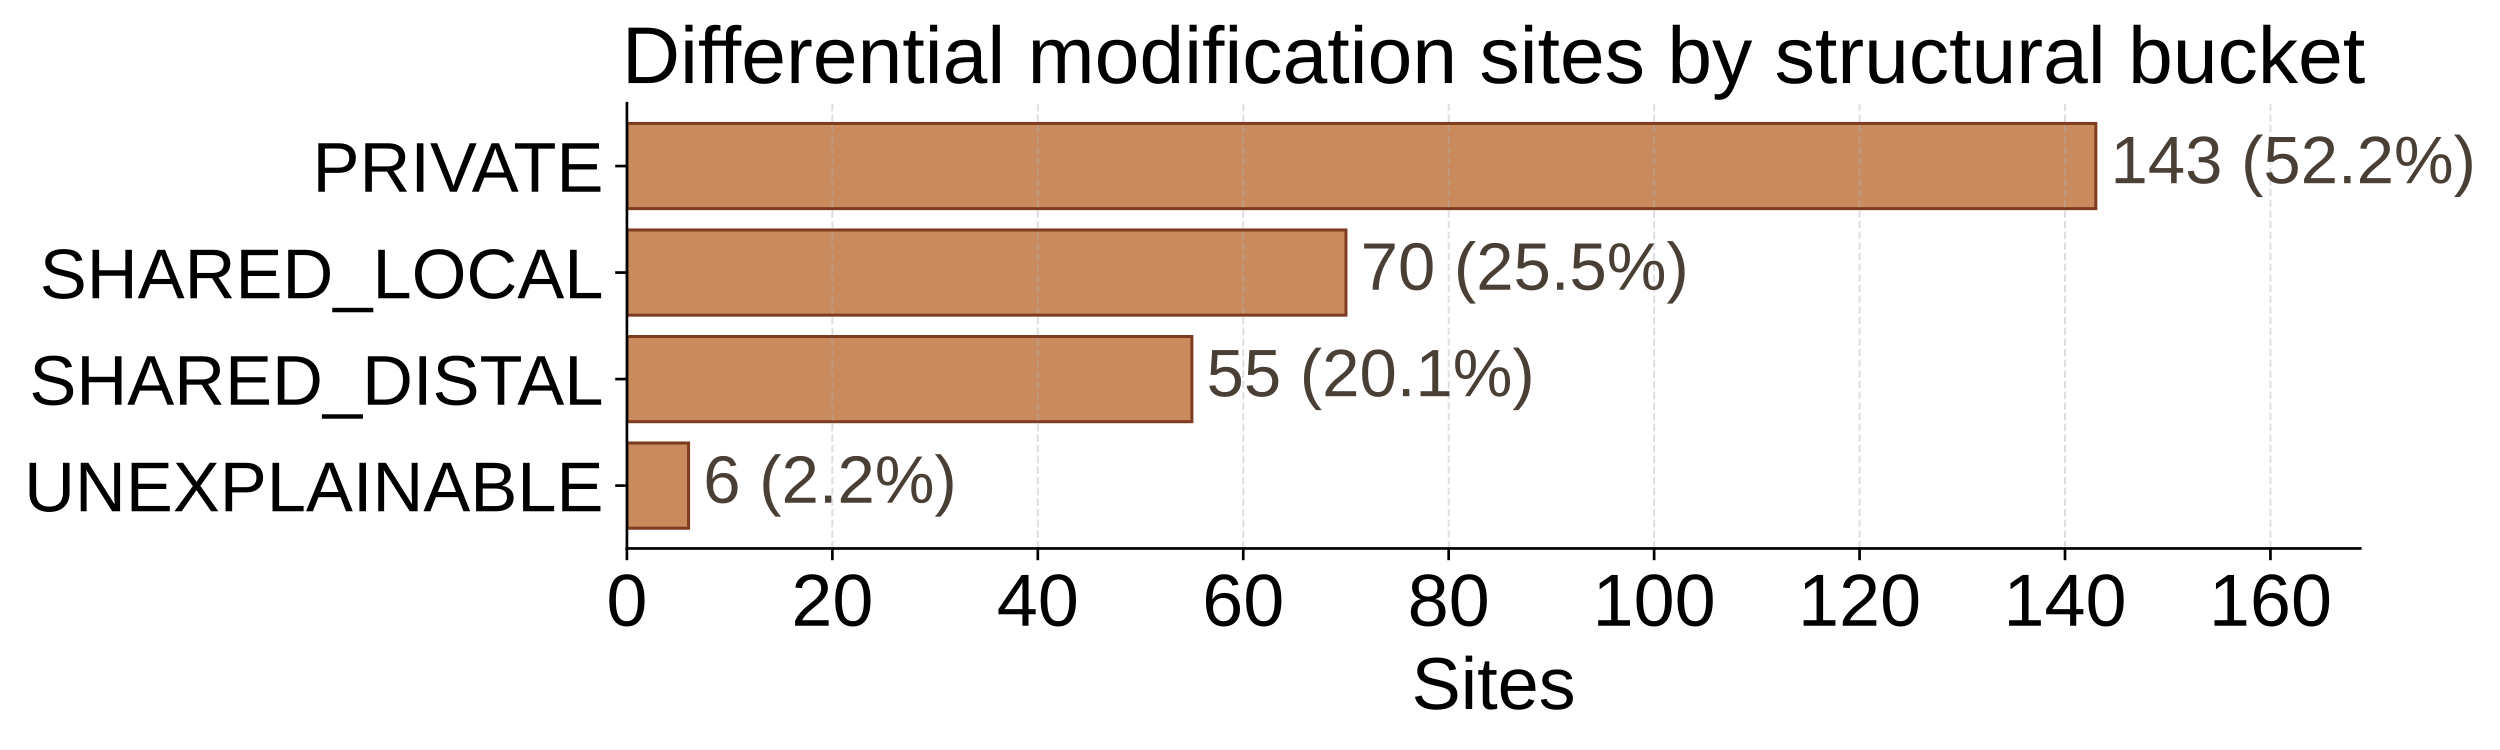
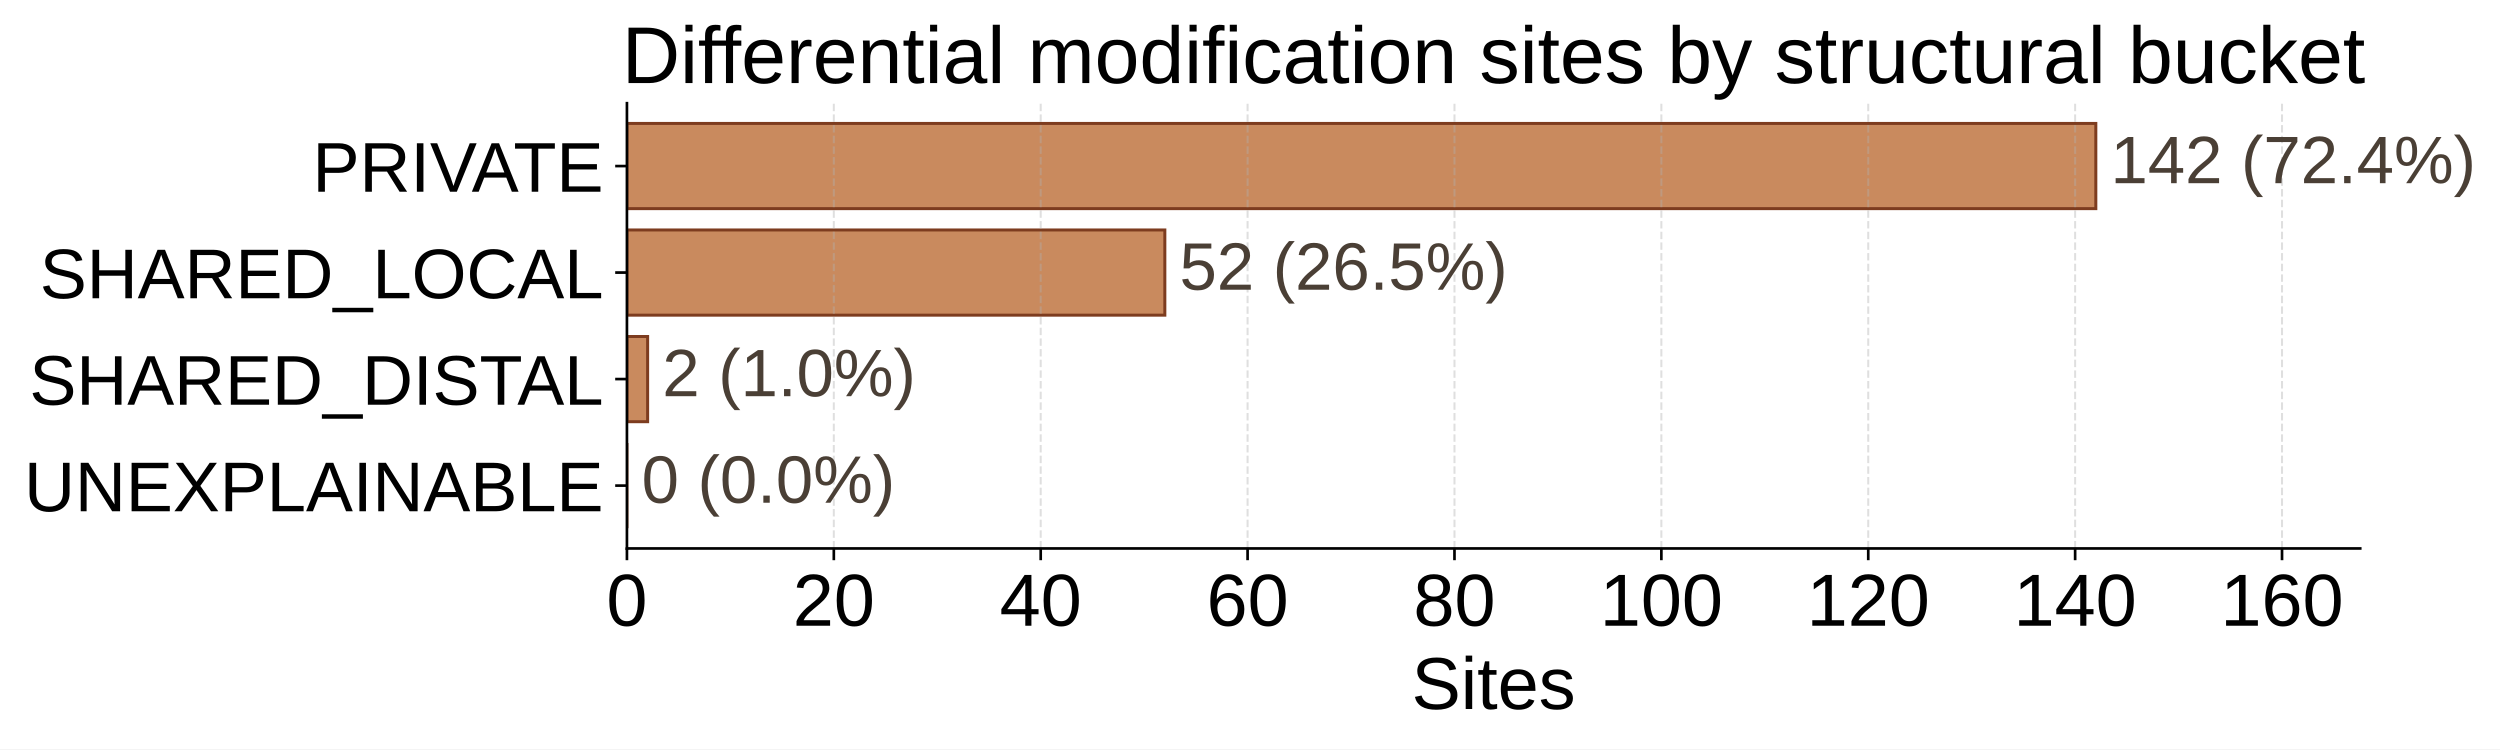
<svg xmlns="http://www.w3.org/2000/svg" xmlns:xlink="http://www.w3.org/1999/xlink" width="745.405pt" height="223.398pt" viewBox="0 0 745.405 223.398" version="1.1">
  <defs>
    <style type="text/css">*{stroke-linejoin: round; stroke-linecap: butt}</style>
  </defs>
  <g id="figure_1">
    <g id="patch_1">
      <path d="M -0 223.398  L 745.405 223.398  L 745.405 0  L -0 0  z " style="fill: #ffffff" />
    </g>
    <g id="axes_1">
      <g id="patch_2">
        <path d="M 186.928 163.529  L 703.728 163.529  L 703.728 30.769  L 186.928 30.769  z " style="fill: #ffffff" />
      </g>
      <g id="patch_3">
-         <path d="M 186.928 157.494  L 205.304 157.494  L 205.304 132.086  L 186.928 132.086  z " clip-path="url(#pec518999cf)" style="fill: #c98a5e; stroke: #7d3c1f; stroke-width: 0.9; stroke-linejoin: miter" />
+         <path d="M 186.928 157.494  L 186.928 157.494  L 186.928 132.086  L 186.928 132.086  z " clip-path="url(#pdc3189fb75)" style="fill: #c98a5e; stroke: #7d3c1f; stroke-width: 0.9; stroke-linejoin: miter" />
      </g>
      <g id="patch_4">
-         <path d="M 186.928 125.733  L 355.377 125.733  L 355.377 100.325  L 186.928 100.325  z " clip-path="url(#pec518999cf)" style="fill: #c98a5e; stroke: #7d3c1f; stroke-width: 0.9; stroke-linejoin: miter" />
+         <path d="M 186.928 125.733  L 193.097 125.733  L 193.097 100.325  L 186.928 100.325  z " clip-path="url(#pdc3189fb75)" style="fill: #c98a5e; stroke: #7d3c1f; stroke-width: 0.9; stroke-linejoin: miter" />
      </g>
      <g id="patch_5">
-         <path d="M 186.928 93.973  L 401.317 93.973  L 401.317 68.564  L 186.928 68.564  z " clip-path="url(#pec518999cf)" style="fill: #c98a5e; stroke: #7d3c1f; stroke-width: 0.9; stroke-linejoin: miter" />
+         <path d="M 186.928 93.973  L 347.31 93.973  L 347.31 68.564  L 186.928 68.564  z " clip-path="url(#pdc3189fb75)" style="fill: #c98a5e; stroke: #7d3c1f; stroke-width: 0.9; stroke-linejoin: miter" />
      </g>
      <g id="patch_6">
-         <path d="M 186.928 62.212  L 624.894 62.212  L 624.894 36.803  L 186.928 36.803  z " clip-path="url(#pec518999cf)" style="fill: #c98a5e; stroke: #7d3c1f; stroke-width: 0.9; stroke-linejoin: miter" />
+         <path d="M 186.928 62.212  L 624.894 62.212  L 624.894 36.803  L 186.928 36.803  z " clip-path="url(#pdc3189fb75)" style="fill: #c98a5e; stroke: #7d3c1f; stroke-width: 0.9; stroke-linejoin: miter" />
      </g>
      <g id="matplotlib.axis_1">
        <g id="xtick_1">
          <g id="line2d_1">
-             <path d="M 186.928 163.529  L 186.928 30.769  " clip-path="url(#pec518999cf)" style="fill: none; stroke-dasharray: 2.22,0.96; stroke-dashoffset: 0; stroke: #b0b0b0; stroke-opacity: 0.4; stroke-width: 0.6" />
+             <path d="M 186.928 163.529  L 186.928 30.769  " clip-path="url(#pdc3189fb75)" style="fill: none; stroke-dasharray: 2.22,0.96; stroke-dashoffset: 0; stroke: #b0b0b0; stroke-opacity: 0.4; stroke-width: 0.6" />
          </g>
          <g id="line2d_2">
            <defs>
-               <path id="mb6a5c1fce3" d="M 0 0  L 0 3.5  " style="stroke: #000000; stroke-width: 0.8" />
+               <path id="m3d8fa06ed3" d="M 0 0  L 0 3.5  " style="stroke: #000000; stroke-width: 0.8" />
            </defs>
            <g>
-               <use xlink:href="#mb6a5c1fce3" x="186.928" y="163.529" style="stroke: #000000; stroke-width: 0.8" />
+               <use xlink:href="#m3d8fa06ed3" x="186.928" y="163.529" style="stroke: #000000; stroke-width: 0.8" />
            </g>
          </g>
          <g id="text_1">
            <text style="font-size: 22px; font-family: 'Arial', 'Helvetica', 'Nimbus Sans', 'Liberation Sans', 'Arimo', 'DejaVu Sans', 'Bitstream Vera Sans', 'Computer Modern Sans Serif', 'Lucida Grande', 'Verdana', 'Geneva', 'Lucid', 'Avant Garde', sans-serif; text-anchor: middle" x="186.928" y="186.568" transform="rotate(-0 186.9283 186.5681)">0</text>
          </g>
        </g>
        <g id="xtick_2">
          <g id="line2d_3">
-             <path d="M 248.182 163.529  L 248.182 30.769  " clip-path="url(#pec518999cf)" style="fill: none; stroke-dasharray: 2.22,0.96; stroke-dashoffset: 0; stroke: #b0b0b0; stroke-opacity: 0.4; stroke-width: 0.6" />
+             <path d="M 248.614 163.529  L 248.614 30.769  " clip-path="url(#pdc3189fb75)" style="fill: none; stroke-dasharray: 2.22,0.96; stroke-dashoffset: 0; stroke: #b0b0b0; stroke-opacity: 0.4; stroke-width: 0.6" />
          </g>
          <g id="line2d_4">
            <g>
-               <use xlink:href="#mb6a5c1fce3" x="248.182" y="163.529" style="stroke: #000000; stroke-width: 0.8" />
+               <use xlink:href="#m3d8fa06ed3" x="248.614" y="163.529" style="stroke: #000000; stroke-width: 0.8" />
            </g>
          </g>
          <g id="text_2">
-             <text style="font-size: 22px; font-family: 'Arial', 'Helvetica', 'Nimbus Sans', 'Liberation Sans', 'Arimo', 'DejaVu Sans', 'Bitstream Vera Sans', 'Computer Modern Sans Serif', 'Lucida Grande', 'Verdana', 'Geneva', 'Lucid', 'Avant Garde', sans-serif; text-anchor: middle" x="248.182" y="186.568" transform="rotate(-0 248.1823 186.5681)">20</text>
+             <text style="font-size: 22px; font-family: 'Arial', 'Helvetica', 'Nimbus Sans', 'Liberation Sans', 'Arimo', 'DejaVu Sans', 'Bitstream Vera Sans', 'Computer Modern Sans Serif', 'Lucida Grande', 'Verdana', 'Geneva', 'Lucid', 'Avant Garde', sans-serif; text-anchor: middle" x="248.614" y="186.568" transform="rotate(-0 248.6136 186.5681)">20</text>
          </g>
        </g>
        <g id="xtick_3">
          <g id="line2d_5">
-             <path d="M 309.436 163.529  L 309.436 30.769  " clip-path="url(#pec518999cf)" style="fill: none; stroke-dasharray: 2.22,0.96; stroke-dashoffset: 0; stroke: #b0b0b0; stroke-opacity: 0.4; stroke-width: 0.6" />
+             <path d="M 310.299 163.529  L 310.299 30.769  " clip-path="url(#pdc3189fb75)" style="fill: none; stroke-dasharray: 2.22,0.96; stroke-dashoffset: 0; stroke: #b0b0b0; stroke-opacity: 0.4; stroke-width: 0.6" />
          </g>
          <g id="line2d_6">
            <g>
-               <use xlink:href="#mb6a5c1fce3" x="309.436" y="163.529" style="stroke: #000000; stroke-width: 0.8" />
+               <use xlink:href="#m3d8fa06ed3" x="310.299" y="163.529" style="stroke: #000000; stroke-width: 0.8" />
            </g>
          </g>
          <g id="text_3">
-             <text style="font-size: 22px; font-family: 'Arial', 'Helvetica', 'Nimbus Sans', 'Liberation Sans', 'Arimo', 'DejaVu Sans', 'Bitstream Vera Sans', 'Computer Modern Sans Serif', 'Lucida Grande', 'Verdana', 'Geneva', 'Lucid', 'Avant Garde', sans-serif; text-anchor: middle" x="309.436" y="186.568" transform="rotate(-0 309.4363 186.5681)">40</text>
+             <text style="font-size: 22px; font-family: 'Arial', 'Helvetica', 'Nimbus Sans', 'Liberation Sans', 'Arimo', 'DejaVu Sans', 'Bitstream Vera Sans', 'Computer Modern Sans Serif', 'Lucida Grande', 'Verdana', 'Geneva', 'Lucid', 'Avant Garde', sans-serif; text-anchor: middle" x="310.299" y="186.568" transform="rotate(-0 310.299 186.5681)">40</text>
          </g>
        </g>
        <g id="xtick_4">
          <g id="line2d_7">
-             <path d="M 370.69 163.529  L 370.69 30.769  " clip-path="url(#pec518999cf)" style="fill: none; stroke-dasharray: 2.22,0.96; stroke-dashoffset: 0; stroke: #b0b0b0; stroke-opacity: 0.4; stroke-width: 0.6" />
+             <path d="M 371.984 163.529  L 371.984 30.769  " clip-path="url(#pdc3189fb75)" style="fill: none; stroke-dasharray: 2.22,0.96; stroke-dashoffset: 0; stroke: #b0b0b0; stroke-opacity: 0.4; stroke-width: 0.6" />
          </g>
          <g id="line2d_8">
            <g>
-               <use xlink:href="#mb6a5c1fce3" x="370.69" y="163.529" style="stroke: #000000; stroke-width: 0.8" />
+               <use xlink:href="#m3d8fa06ed3" x="371.984" y="163.529" style="stroke: #000000; stroke-width: 0.8" />
            </g>
          </g>
          <g id="text_4">
-             <text style="font-size: 22px; font-family: 'Arial', 'Helvetica', 'Nimbus Sans', 'Liberation Sans', 'Arimo', 'DejaVu Sans', 'Bitstream Vera Sans', 'Computer Modern Sans Serif', 'Lucida Grande', 'Verdana', 'Geneva', 'Lucid', 'Avant Garde', sans-serif; text-anchor: middle" x="370.69" y="186.568" transform="rotate(-0 370.6903 186.5681)">60</text>
+             <text style="font-size: 22px; font-family: 'Arial', 'Helvetica', 'Nimbus Sans', 'Liberation Sans', 'Arimo', 'DejaVu Sans', 'Bitstream Vera Sans', 'Computer Modern Sans Serif', 'Lucida Grande', 'Verdana', 'Geneva', 'Lucid', 'Avant Garde', sans-serif; text-anchor: middle" x="371.984" y="186.568" transform="rotate(-0 371.9844 186.5681)">60</text>
          </g>
        </g>
        <g id="xtick_5">
          <g id="line2d_9">
-             <path d="M 431.944 163.529  L 431.944 30.769  " clip-path="url(#pec518999cf)" style="fill: none; stroke-dasharray: 2.22,0.96; stroke-dashoffset: 0; stroke: #b0b0b0; stroke-opacity: 0.4; stroke-width: 0.6" />
+             <path d="M 433.67 163.529  L 433.67 30.769  " clip-path="url(#pdc3189fb75)" style="fill: none; stroke-dasharray: 2.22,0.96; stroke-dashoffset: 0; stroke: #b0b0b0; stroke-opacity: 0.4; stroke-width: 0.6" />
          </g>
          <g id="line2d_10">
            <g>
-               <use xlink:href="#mb6a5c1fce3" x="431.944" y="163.529" style="stroke: #000000; stroke-width: 0.8" />
+               <use xlink:href="#m3d8fa06ed3" x="433.67" y="163.529" style="stroke: #000000; stroke-width: 0.8" />
            </g>
          </g>
          <g id="text_5">
-             <text style="font-size: 22px; font-family: 'Arial', 'Helvetica', 'Nimbus Sans', 'Liberation Sans', 'Arimo', 'DejaVu Sans', 'Bitstream Vera Sans', 'Computer Modern Sans Serif', 'Lucida Grande', 'Verdana', 'Geneva', 'Lucid', 'Avant Garde', sans-serif; text-anchor: middle" x="431.944" y="186.568" transform="rotate(-0 431.9443 186.5681)">80</text>
+             <text style="font-size: 22px; font-family: 'Arial', 'Helvetica', 'Nimbus Sans', 'Liberation Sans', 'Arimo', 'DejaVu Sans', 'Bitstream Vera Sans', 'Computer Modern Sans Serif', 'Lucida Grande', 'Verdana', 'Geneva', 'Lucid', 'Avant Garde', sans-serif; text-anchor: middle" x="433.67" y="186.568" transform="rotate(-0 433.6697 186.5681)">80</text>
          </g>
        </g>
        <g id="xtick_6">
          <g id="line2d_11">
-             <path d="M 493.198 163.529  L 493.198 30.769  " clip-path="url(#pec518999cf)" style="fill: none; stroke-dasharray: 2.22,0.96; stroke-dashoffset: 0; stroke: #b0b0b0; stroke-opacity: 0.4; stroke-width: 0.6" />
+             <path d="M 495.355 163.529  L 495.355 30.769  " clip-path="url(#pdc3189fb75)" style="fill: none; stroke-dasharray: 2.22,0.96; stroke-dashoffset: 0; stroke: #b0b0b0; stroke-opacity: 0.4; stroke-width: 0.6" />
          </g>
          <g id="line2d_12">
            <g>
-               <use xlink:href="#mb6a5c1fce3" x="493.198" y="163.529" style="stroke: #000000; stroke-width: 0.8" />
+               <use xlink:href="#m3d8fa06ed3" x="495.355" y="163.529" style="stroke: #000000; stroke-width: 0.8" />
            </g>
          </g>
          <g id="text_6">
-             <text style="font-size: 22px; font-family: 'Arial', 'Helvetica', 'Nimbus Sans', 'Liberation Sans', 'Arimo', 'DejaVu Sans', 'Bitstream Vera Sans', 'Computer Modern Sans Serif', 'Lucida Grande', 'Verdana', 'Geneva', 'Lucid', 'Avant Garde', sans-serif; text-anchor: middle" x="493.198" y="186.568" transform="rotate(-0 493.1983 186.5681)">100</text>
+             <text style="font-size: 22px; font-family: 'Arial', 'Helvetica', 'Nimbus Sans', 'Liberation Sans', 'Arimo', 'DejaVu Sans', 'Bitstream Vera Sans', 'Computer Modern Sans Serif', 'Lucida Grande', 'Verdana', 'Geneva', 'Lucid', 'Avant Garde', sans-serif; text-anchor: middle" x="495.355" y="186.568" transform="rotate(-0 495.3551 186.5681)">100</text>
          </g>
        </g>
        <g id="xtick_7">
          <g id="line2d_13">
-             <path d="M 554.452 163.529  L 554.452 30.769  " clip-path="url(#pec518999cf)" style="fill: none; stroke-dasharray: 2.22,0.96; stroke-dashoffset: 0; stroke: #b0b0b0; stroke-opacity: 0.4; stroke-width: 0.6" />
+             <path d="M 557.04 163.529  L 557.04 30.769  " clip-path="url(#pdc3189fb75)" style="fill: none; stroke-dasharray: 2.22,0.96; stroke-dashoffset: 0; stroke: #b0b0b0; stroke-opacity: 0.4; stroke-width: 0.6" />
          </g>
          <g id="line2d_14">
            <g>
-               <use xlink:href="#mb6a5c1fce3" x="554.452" y="163.529" style="stroke: #000000; stroke-width: 0.8" />
+               <use xlink:href="#m3d8fa06ed3" x="557.04" y="163.529" style="stroke: #000000; stroke-width: 0.8" />
            </g>
          </g>
          <g id="text_7">
-             <text style="font-size: 22px; font-family: 'Arial', 'Helvetica', 'Nimbus Sans', 'Liberation Sans', 'Arimo', 'DejaVu Sans', 'Bitstream Vera Sans', 'Computer Modern Sans Serif', 'Lucida Grande', 'Verdana', 'Geneva', 'Lucid', 'Avant Garde', sans-serif; text-anchor: middle" x="554.452" y="186.568" transform="rotate(-0 554.4523 186.5681)">120</text>
+             <text style="font-size: 22px; font-family: 'Arial', 'Helvetica', 'Nimbus Sans', 'Liberation Sans', 'Arimo', 'DejaVu Sans', 'Bitstream Vera Sans', 'Computer Modern Sans Serif', 'Lucida Grande', 'Verdana', 'Geneva', 'Lucid', 'Avant Garde', sans-serif; text-anchor: middle" x="557.04" y="186.568" transform="rotate(-0 557.0405 186.5681)">120</text>
          </g>
        </g>
        <g id="xtick_8">
          <g id="line2d_15">
-             <path d="M 615.706 163.529  L 615.706 30.769  " clip-path="url(#pec518999cf)" style="fill: none; stroke-dasharray: 2.22,0.96; stroke-dashoffset: 0; stroke: #b0b0b0; stroke-opacity: 0.4; stroke-width: 0.6" />
+             <path d="M 618.726 163.529  L 618.726 30.769  " clip-path="url(#pdc3189fb75)" style="fill: none; stroke-dasharray: 2.22,0.96; stroke-dashoffset: 0; stroke: #b0b0b0; stroke-opacity: 0.4; stroke-width: 0.6" />
          </g>
          <g id="line2d_16">
            <g>
-               <use xlink:href="#mb6a5c1fce3" x="615.706" y="163.529" style="stroke: #000000; stroke-width: 0.8" />
+               <use xlink:href="#m3d8fa06ed3" x="618.726" y="163.529" style="stroke: #000000; stroke-width: 0.8" />
            </g>
          </g>
          <g id="text_8">
-             <text style="font-size: 22px; font-family: 'Arial', 'Helvetica', 'Nimbus Sans', 'Liberation Sans', 'Arimo', 'DejaVu Sans', 'Bitstream Vera Sans', 'Computer Modern Sans Serif', 'Lucida Grande', 'Verdana', 'Geneva', 'Lucid', 'Avant Garde', sans-serif; text-anchor: middle" x="615.706" y="186.568" transform="rotate(-0 615.7063 186.5681)">140</text>
+             <text style="font-size: 22px; font-family: 'Arial', 'Helvetica', 'Nimbus Sans', 'Liberation Sans', 'Arimo', 'DejaVu Sans', 'Bitstream Vera Sans', 'Computer Modern Sans Serif', 'Lucida Grande', 'Verdana', 'Geneva', 'Lucid', 'Avant Garde', sans-serif; text-anchor: middle" x="618.726" y="186.568" transform="rotate(-0 618.7258 186.5681)">140</text>
          </g>
        </g>
        <g id="xtick_9">
          <g id="line2d_17">
-             <path d="M 676.96 163.529  L 676.96 30.769  " clip-path="url(#pec518999cf)" style="fill: none; stroke-dasharray: 2.22,0.96; stroke-dashoffset: 0; stroke: #b0b0b0; stroke-opacity: 0.4; stroke-width: 0.6" />
+             <path d="M 680.411 163.529  L 680.411 30.769  " clip-path="url(#pdc3189fb75)" style="fill: none; stroke-dasharray: 2.22,0.96; stroke-dashoffset: 0; stroke: #b0b0b0; stroke-opacity: 0.4; stroke-width: 0.6" />
          </g>
          <g id="line2d_18">
            <g>
-               <use xlink:href="#mb6a5c1fce3" x="676.96" y="163.529" style="stroke: #000000; stroke-width: 0.8" />
+               <use xlink:href="#m3d8fa06ed3" x="680.411" y="163.529" style="stroke: #000000; stroke-width: 0.8" />
            </g>
          </g>
          <g id="text_9">
-             <text style="font-size: 22px; font-family: 'Arial', 'Helvetica', 'Nimbus Sans', 'Liberation Sans', 'Arimo', 'DejaVu Sans', 'Bitstream Vera Sans', 'Computer Modern Sans Serif', 'Lucida Grande', 'Verdana', 'Geneva', 'Lucid', 'Avant Garde', sans-serif; text-anchor: middle" x="676.96" y="186.568" transform="rotate(-0 676.9603 186.5681)">160</text>
+             <text style="font-size: 22px; font-family: 'Arial', 'Helvetica', 'Nimbus Sans', 'Liberation Sans', 'Arimo', 'DejaVu Sans', 'Bitstream Vera Sans', 'Computer Modern Sans Serif', 'Lucida Grande', 'Verdana', 'Geneva', 'Lucid', 'Avant Garde', sans-serif; text-anchor: middle" x="680.411" y="186.568" transform="rotate(-0 680.4112 186.5681)">160</text>
          </g>
        </g>
        <g id="text_10">
          <text style="font-size: 22px; font-family: 'Arial', 'Helvetica', 'Nimbus Sans', 'Liberation Sans', 'Arimo', 'DejaVu Sans', 'Bitstream Vera Sans', 'Computer Modern Sans Serif', 'Lucida Grande', 'Verdana', 'Geneva', 'Lucid', 'Avant Garde', sans-serif; text-anchor: middle" x="445.328" y="211.403" transform="rotate(-0 445.3283 211.4028)">Sites</text>
        </g>
      </g>
      <g id="matplotlib.axis_2">
        <g id="ytick_1">
          <g id="line2d_19">
            <defs>
-               <path id="m41ecf67a60" d="M 0 0  L -3.5 0  " style="stroke: #000000; stroke-width: 0.8" />
+               <path id="mf953f21e4c" d="M 0 0  L -3.5 0  " style="stroke: #000000; stroke-width: 0.8" />
            </defs>
            <g>
-               <use xlink:href="#m41ecf67a60" x="186.928" y="144.79" style="stroke: #000000; stroke-width: 0.8" />
+               <use xlink:href="#mf953f21e4c" x="186.928" y="144.79" style="stroke: #000000; stroke-width: 0.8" />
            </g>
          </g>
          <g id="text_11">
            <text style="font-size: 21px; font-family: 'Arial', 'Helvetica', 'Nimbus Sans', 'Liberation Sans', 'Arimo', 'DejaVu Sans', 'Bitstream Vera Sans', 'Computer Modern Sans Serif', 'Lucida Grande', 'Verdana', 'Geneva', 'Lucid', 'Avant Garde', sans-serif; text-anchor: end" x="179.928" y="152.445" transform="rotate(-0 179.9283 152.4451)">UNEXPLAINABLE</text>
          </g>
        </g>
        <g id="ytick_2">
          <g id="line2d_20">
            <g>
-               <use xlink:href="#m41ecf67a60" x="186.928" y="113.029" style="stroke: #000000; stroke-width: 0.8" />
+               <use xlink:href="#mf953f21e4c" x="186.928" y="113.029" style="stroke: #000000; stroke-width: 0.8" />
            </g>
          </g>
          <g id="text_12">
            <text style="font-size: 21px; font-family: 'Arial', 'Helvetica', 'Nimbus Sans', 'Liberation Sans', 'Arimo', 'DejaVu Sans', 'Bitstream Vera Sans', 'Computer Modern Sans Serif', 'Lucida Grande', 'Verdana', 'Geneva', 'Lucid', 'Avant Garde', sans-serif; text-anchor: end" x="179.928" y="120.684" transform="rotate(-0 179.9283 120.6843)">SHARED_DISTAL</text>
          </g>
        </g>
        <g id="ytick_3">
          <g id="line2d_21">
            <g>
-               <use xlink:href="#m41ecf67a60" x="186.928" y="81.268" style="stroke: #000000; stroke-width: 0.8" />
+               <use xlink:href="#mf953f21e4c" x="186.928" y="81.268" style="stroke: #000000; stroke-width: 0.8" />
            </g>
          </g>
          <g id="text_13">
            <text style="font-size: 21px; font-family: 'Arial', 'Helvetica', 'Nimbus Sans', 'Liberation Sans', 'Arimo', 'DejaVu Sans', 'Bitstream Vera Sans', 'Computer Modern Sans Serif', 'Lucida Grande', 'Verdana', 'Geneva', 'Lucid', 'Avant Garde', sans-serif; text-anchor: end" x="179.928" y="88.924" transform="rotate(-0 179.9283 88.92352)">SHARED_LOCAL</text>
          </g>
        </g>
        <g id="ytick_4">
          <g id="line2d_22">
            <g>
-               <use xlink:href="#m41ecf67a60" x="186.928" y="49.508" style="stroke: #000000; stroke-width: 0.8" />
+               <use xlink:href="#mf953f21e4c" x="186.928" y="49.508" style="stroke: #000000; stroke-width: 0.8" />
            </g>
          </g>
          <g id="text_14">
            <text style="font-size: 21px; font-family: 'Arial', 'Helvetica', 'Nimbus Sans', 'Liberation Sans', 'Arimo', 'DejaVu Sans', 'Bitstream Vera Sans', 'Computer Modern Sans Serif', 'Lucida Grande', 'Verdana', 'Geneva', 'Lucid', 'Avant Garde', sans-serif; text-anchor: end" x="179.928" y="57.163" transform="rotate(-0 179.9283 57.16276)">PRIVATE</text>
          </g>
        </g>
      </g>
      <g id="patch_7">
        <path d="M 186.928 163.529  L 186.928 30.769  " style="fill: none; stroke: #000000; stroke-width: 0.8; stroke-linejoin: miter; stroke-linecap: square" />
      </g>
      <g id="patch_8">
        <path d="M 186.928 163.529  L 703.728 163.529  " style="fill: none; stroke: #000000; stroke-width: 0.8; stroke-linejoin: miter; stroke-linecap: square" />
      </g>
      <g id="text_15">
-         <text style="font-size: 20px; font-family: 'Arial', 'Helvetica', 'Nimbus Sans', 'Liberation Sans', 'Arimo', 'DejaVu Sans', 'Bitstream Vera Sans', 'Computer Modern Sans Serif', 'Lucida Grande', 'Verdana', 'Geneva', 'Lucid', 'Avant Garde', sans-serif; text-anchor: start; fill: #4a3f35" x="209.684" y="149.901" transform="rotate(-0 209.6841 149.9008)">6 (2.2%)</text>
+         <text style="font-size: 20px; font-family: 'Arial', 'Helvetica', 'Nimbus Sans', 'Liberation Sans', 'Arimo', 'DejaVu Sans', 'Bitstream Vera Sans', 'Computer Modern Sans Serif', 'Lucida Grande', 'Verdana', 'Geneva', 'Lucid', 'Avant Garde', sans-serif; text-anchor: start; fill: #4a3f35" x="191.308" y="149.901" transform="rotate(-0 191.3079 149.9008)">0 (0.0%)</text>
      </g>
      <g id="text_16">
-         <text style="font-size: 20px; font-family: 'Arial', 'Helvetica', 'Nimbus Sans', 'Liberation Sans', 'Arimo', 'DejaVu Sans', 'Bitstream Vera Sans', 'Computer Modern Sans Serif', 'Lucida Grande', 'Verdana', 'Geneva', 'Lucid', 'Avant Garde', sans-serif; text-anchor: start; fill: #4a3f35" x="359.756" y="118.14" transform="rotate(-0 359.7564 118.1401)">55 (20.1%)</text>
+         <text style="font-size: 20px; font-family: 'Arial', 'Helvetica', 'Nimbus Sans', 'Liberation Sans', 'Arimo', 'DejaVu Sans', 'Bitstream Vera Sans', 'Computer Modern Sans Serif', 'Lucida Grande', 'Verdana', 'Geneva', 'Lucid', 'Avant Garde', sans-serif; text-anchor: start; fill: #4a3f35" x="197.476" y="118.14" transform="rotate(-0 197.4765 118.1401)">2 (1.0%)</text>
      </g>
      <g id="text_17">
-         <text style="font-size: 20px; font-family: 'Arial', 'Helvetica', 'Nimbus Sans', 'Liberation Sans', 'Arimo', 'DejaVu Sans', 'Bitstream Vera Sans', 'Computer Modern Sans Serif', 'Lucida Grande', 'Verdana', 'Geneva', 'Lucid', 'Avant Garde', sans-serif; text-anchor: start; fill: #4a3f35" x="405.697" y="86.379" transform="rotate(-0 405.6969 86.37931)">70 (25.5%)</text>
+         <text style="font-size: 20px; font-family: 'Arial', 'Helvetica', 'Nimbus Sans', 'Liberation Sans', 'Arimo', 'DejaVu Sans', 'Bitstream Vera Sans', 'Computer Modern Sans Serif', 'Lucida Grande', 'Verdana', 'Geneva', 'Lucid', 'Avant Garde', sans-serif; text-anchor: start; fill: #4a3f35" x="351.69" y="86.379" transform="rotate(-0 351.6899 86.37931)">52 (26.5%)</text>
      </g>
      <g id="text_18">
-         <text style="font-size: 20px; font-family: 'Arial', 'Helvetica', 'Nimbus Sans', 'Liberation Sans', 'Arimo', 'DejaVu Sans', 'Bitstream Vera Sans', 'Computer Modern Sans Serif', 'Lucida Grande', 'Verdana', 'Geneva', 'Lucid', 'Avant Garde', sans-serif; text-anchor: start; fill: #4a3f35" x="629.274" y="54.619" transform="rotate(-0 629.274 54.61854)">143 (52.2%)</text>
+         <text style="font-size: 20px; font-family: 'Arial', 'Helvetica', 'Nimbus Sans', 'Liberation Sans', 'Arimo', 'DejaVu Sans', 'Bitstream Vera Sans', 'Computer Modern Sans Serif', 'Lucida Grande', 'Verdana', 'Geneva', 'Lucid', 'Avant Garde', sans-serif; text-anchor: start; fill: #4a3f35" x="629.274" y="54.619" transform="rotate(-0 629.274 54.61854)">142 (72.4%)</text>
      </g>
      <g id="text_19">
        <text style="font-size: 24px; font-family: 'Arial', 'Helvetica', 'Nimbus Sans', 'Liberation Sans', 'Arimo', 'DejaVu Sans', 'Bitstream Vera Sans', 'Computer Modern Sans Serif', 'Lucida Grande', 'Verdana', 'Geneva', 'Lucid', 'Avant Garde', sans-serif; text-anchor: middle" x="445.328" y="24.769" transform="rotate(-0 445.3283 24.76875)">Differential modification sites by structural bucket</text>
      </g>
    </g>
  </g>
  <defs>
-     <clipPath id="pec518999cf">
+     <clipPath id="pdc3189fb75">
      <rect x="186.928" y="30.769" width="516.8" height="132.76" />
    </clipPath>
  </defs>
</svg>
